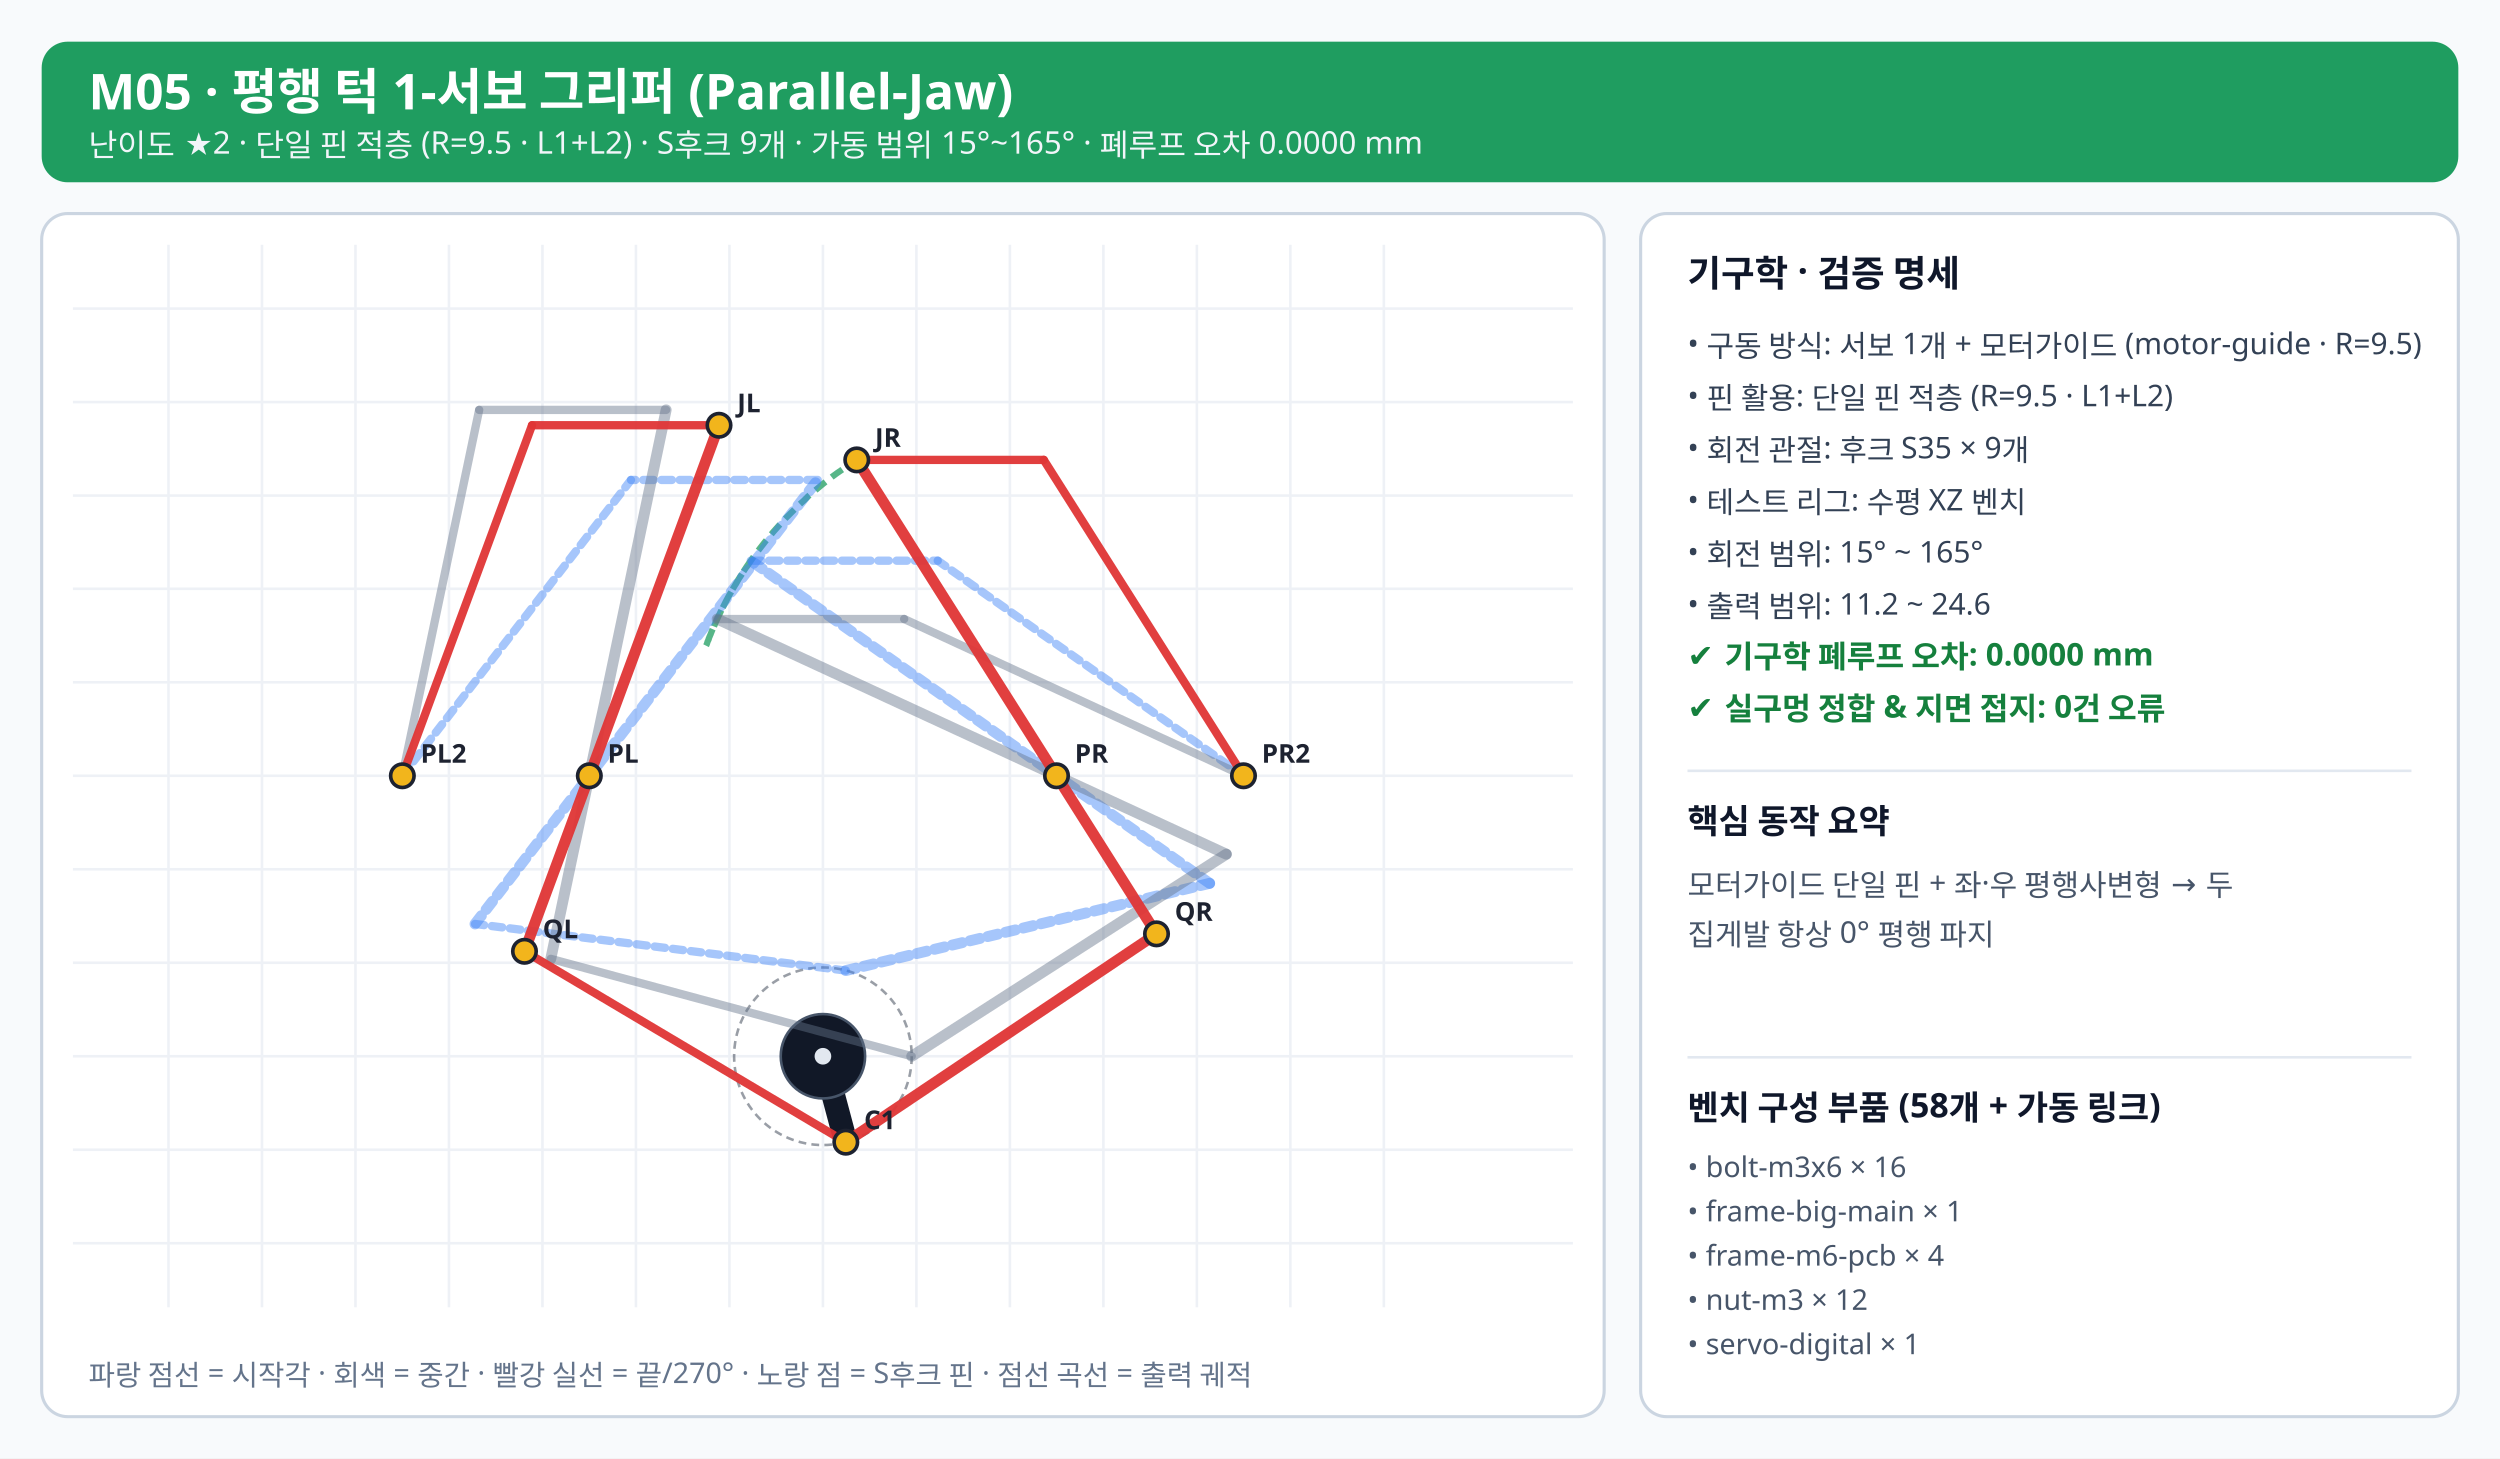
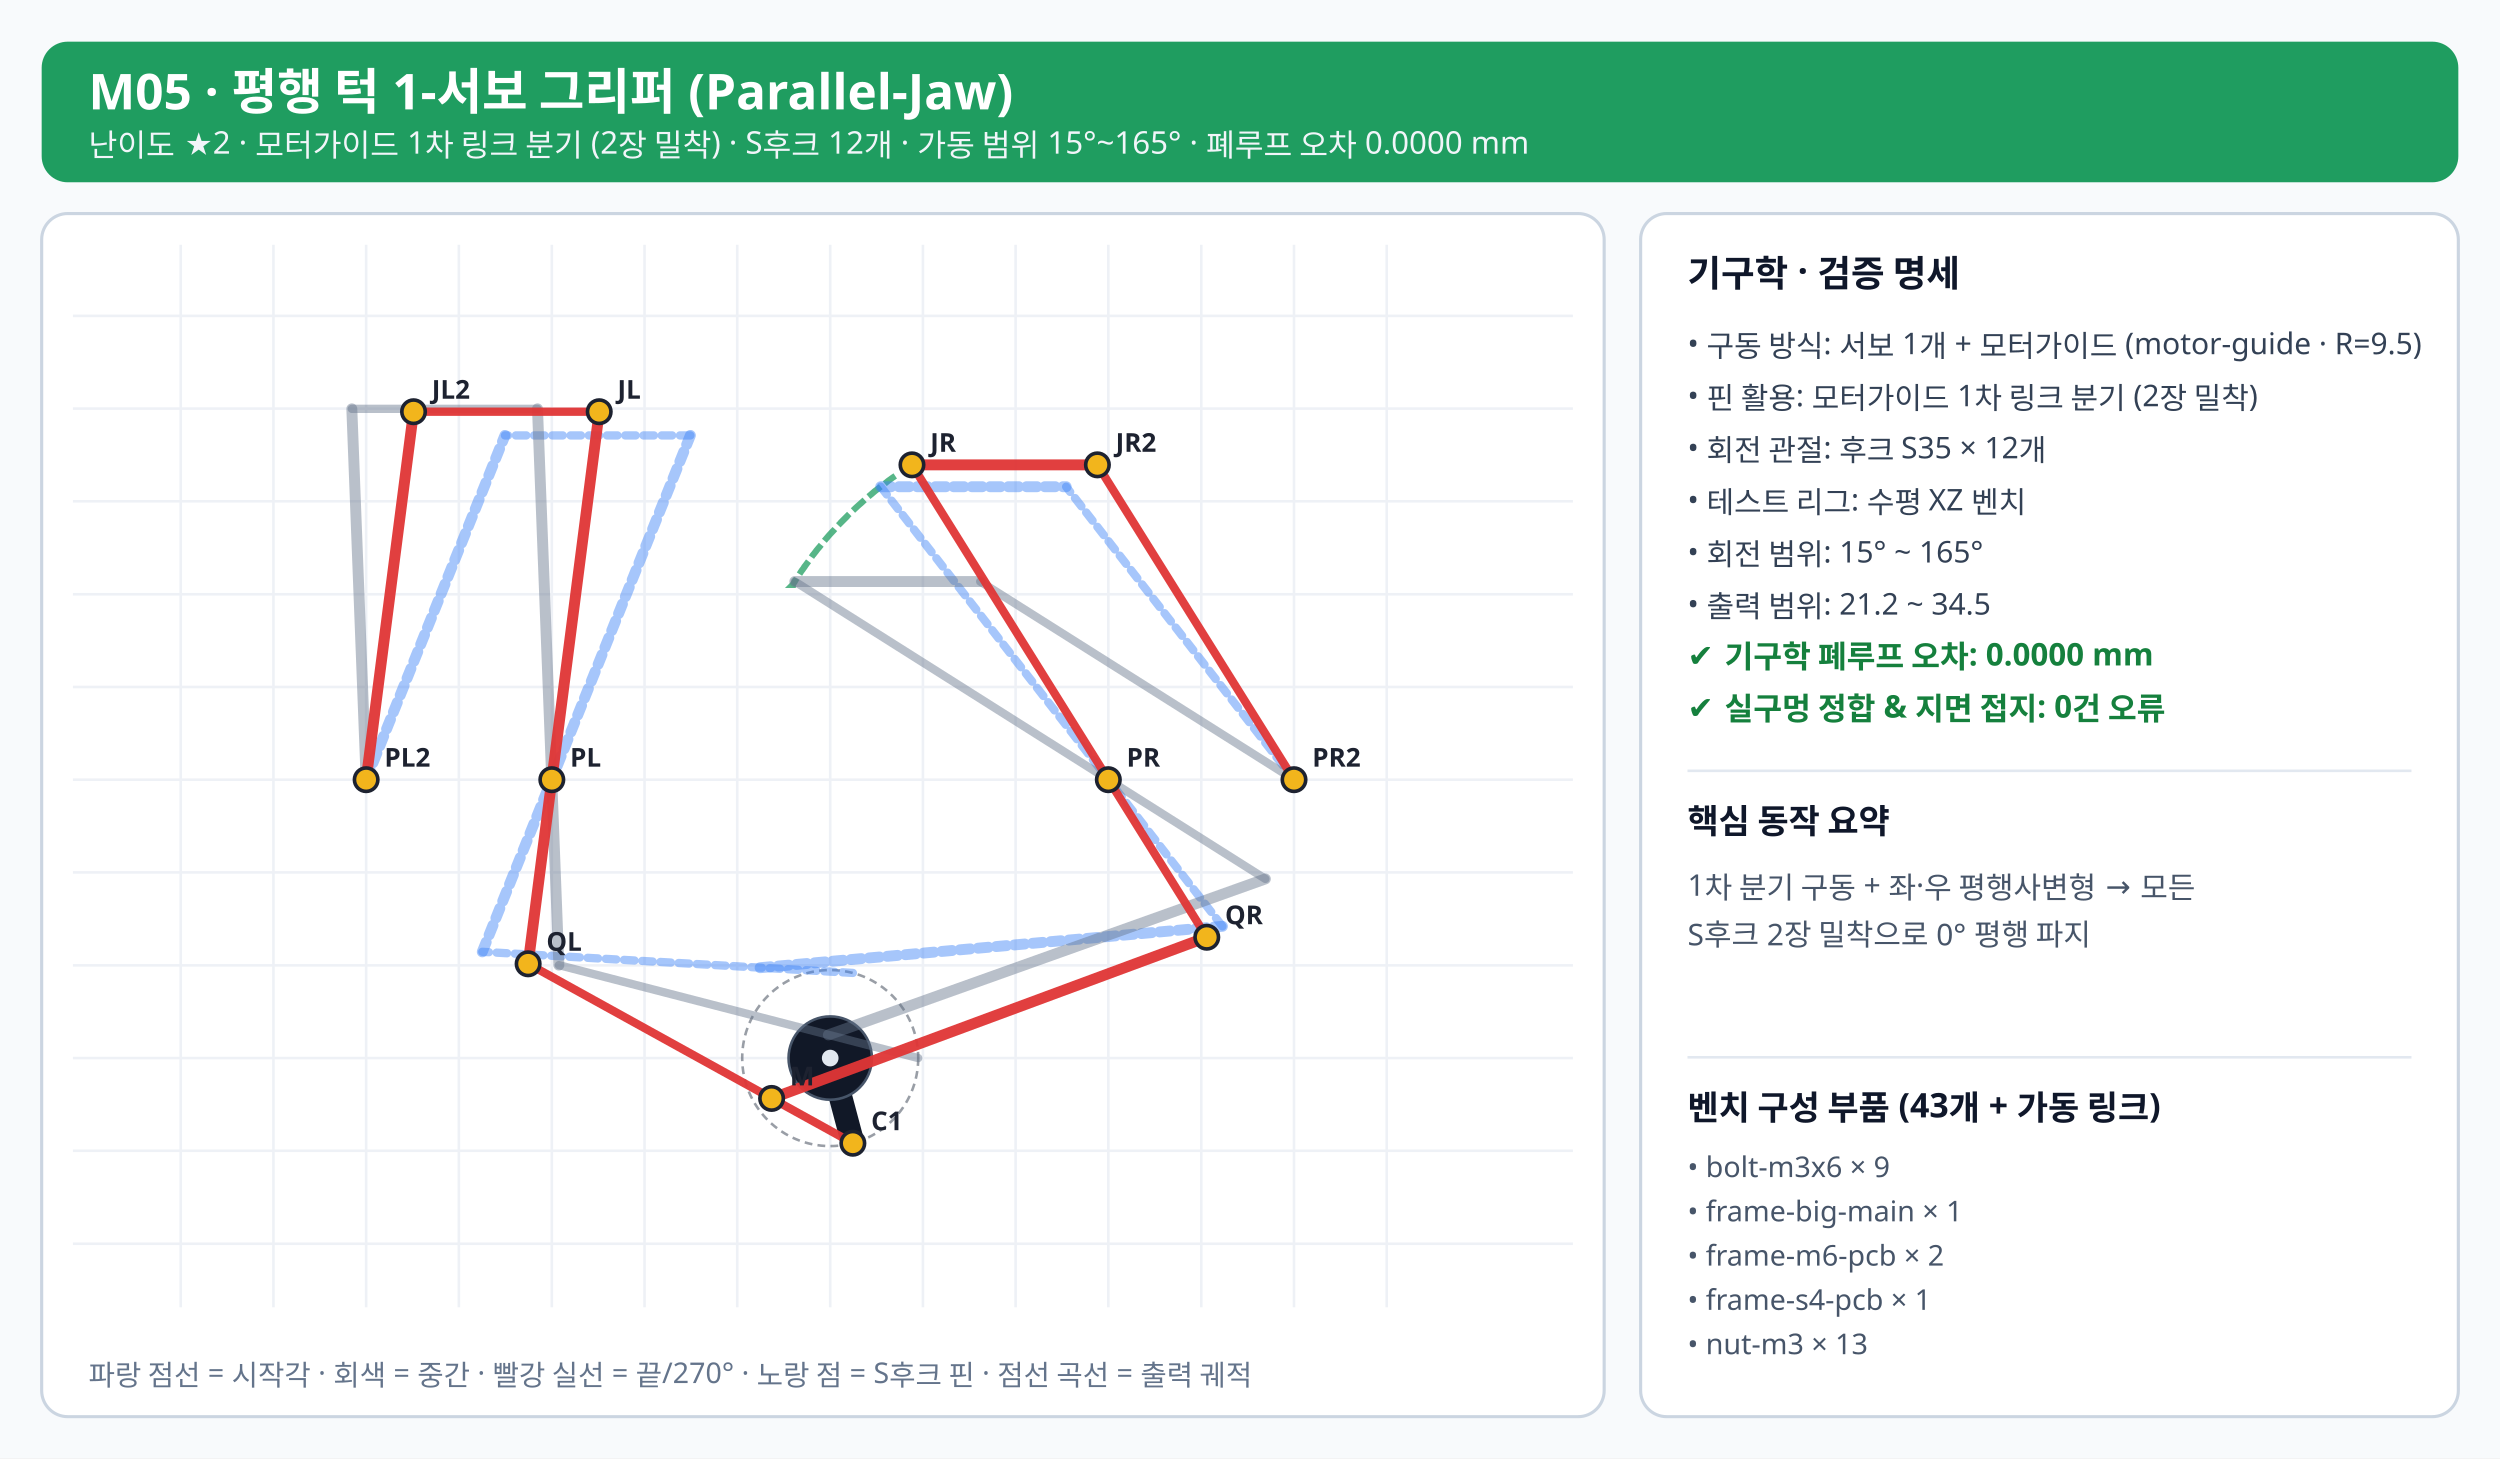
<svg xmlns="http://www.w3.org/2000/svg" viewBox="0 0 960 560" font-family="Pretendard,Apple SD Gothic Neo,sans-serif">
  <rect width="960" height="560" fill="#f8fafc" />
  <rect x="16" y="16" width="928" height="54" rx="10" fill="#1f9d60" />
  <text x="34" y="42" fill="#fff" font-size="19" font-weight="800">M05 · 평행 턱 1-서보 그리퍼 (Parallel-Jaw)</text>
-   <text x="34" y="60" fill="#f1f5f9" font-size="12">난이도 ★2 · 단일 핀 적층 (R=9.5 · L1+L2) · S후크 9개 · 가동 범위 15°~165° · 폐루프 오차 0.0000 mm</text>
+   <text x="34" y="60" fill="#f1f5f9" font-size="12">난이도 ★2 · 모터가이드 1차 링크 분기 (2장 밀착) · S후크 12개 · 가동 범위 15°~165° · 폐루프 오차 0.0000 mm</text>
  <rect x="16" y="82" width="600" height="462" rx="10" fill="#fff" stroke="#cbd5e1" stroke-width="1.2" />
-   <line x1="64.7" y1="94" x2="64.7" y2="502" stroke="#eef1f6" stroke-width="1" />
-   <line x1="100.6" y1="94" x2="100.6" y2="502" stroke="#eef1f6" stroke-width="1" />
-   <line x1="136.5" y1="94" x2="136.5" y2="502" stroke="#eef1f6" stroke-width="1" />
-   <line x1="172.4" y1="94" x2="172.4" y2="502" stroke="#eef1f6" stroke-width="1" />
-   <line x1="208.3" y1="94" x2="208.3" y2="502" stroke="#eef1f6" stroke-width="1" />
-   <line x1="244.2" y1="94" x2="244.2" y2="502" stroke="#eef1f6" stroke-width="1" />
-   <line x1="280.1" y1="94" x2="280.1" y2="502" stroke="#eef1f6" stroke-width="1" />
-   <line x1="316.0" y1="94" x2="316.0" y2="502" stroke="#eef1f6" stroke-width="1" />
-   <line x1="351.9" y1="94" x2="351.9" y2="502" stroke="#eef1f6" stroke-width="1" />
-   <line x1="387.8" y1="94" x2="387.8" y2="502" stroke="#eef1f6" stroke-width="1" />
-   <line x1="423.7" y1="94" x2="423.7" y2="502" stroke="#eef1f6" stroke-width="1" />
-   <line x1="459.6" y1="94" x2="459.6" y2="502" stroke="#eef1f6" stroke-width="1" />
-   <line x1="495.5" y1="94" x2="495.5" y2="502" stroke="#eef1f6" stroke-width="1" />
-   <line x1="531.4" y1="94" x2="531.4" y2="502" stroke="#eef1f6" stroke-width="1" />
-   <line x1="28" y1="118.5" x2="604" y2="118.5" stroke="#eef1f6" stroke-width="1" />
-   <line x1="28" y1="154.4" x2="604" y2="154.4" stroke="#eef1f6" stroke-width="1" />
-   <line x1="28" y1="190.3" x2="604" y2="190.3" stroke="#eef1f6" stroke-width="1" />
-   <line x1="28" y1="226.1" x2="604" y2="226.1" stroke="#eef1f6" stroke-width="1" />
-   <line x1="28" y1="262.0" x2="604" y2="262.0" stroke="#eef1f6" stroke-width="1" />
-   <line x1="28" y1="297.9" x2="604" y2="297.9" stroke="#eef1f6" stroke-width="1" />
-   <line x1="28" y1="333.8" x2="604" y2="333.8" stroke="#eef1f6" stroke-width="1" />
-   <line x1="28" y1="369.7" x2="604" y2="369.7" stroke="#eef1f6" stroke-width="1" />
-   <line x1="28" y1="405.6" x2="604" y2="405.6" stroke="#eef1f6" stroke-width="1" />
-   <line x1="28" y1="441.5" x2="604" y2="441.5" stroke="#eef1f6" stroke-width="1" />
-   <line x1="28" y1="477.4" x2="604" y2="477.4" stroke="#eef1f6" stroke-width="1" />
-   <circle cx="316.0" cy="405.6" r="34.1" fill="none" stroke="#1e293b" stroke-width="1" stroke-opacity="0.45" stroke-dasharray="3 2" />
-   <line x1="316.0" y1="405.6" x2="324.8" y2="438.6" stroke="#111827" stroke-width="9.0" stroke-linecap="round" />
-   <circle cx="316.0" cy="405.6" r="16.2" fill="#111827" stroke="#475569" stroke-width="1" />
-   <circle cx="316.0" cy="405.6" r="3.2" fill="#e2e8f0" />
-   <polyline points="288.3,215.3 286.7,217.6 285.2,219.9 283.8,222.1 282.5,224.3 281.2,226.5 280.0,228.6 278.9,230.6 277.9,232.6 277.0,234.4 276.1,236.2 275.3,237.9 274.6,239.5 274.0,241.0 273.4,242.3 272.9,243.5 272.4,244.6 272.1,245.6 271.7,246.4 271.5,247.1 271.3,247.6 271.1,248.0 271.0,248.3 271.0,248.4 271.0,248.5 271.0,248.3 271.1,248.1 271.2,247.7 271.4,247.2 271.6,246.7 271.9,246.0 272.2,245.1 272.6,244.2 273.0,243.2 273.4,242.2 273.9,241.0 274.5,239.7 275.1,238.4 275.7,237.0 276.4,235.6 277.1,234.1 277.9,232.5 278.8,230.9 279.6,229.3 280.6,227.6 281.5,225.9 282.6,224.2 283.6,222.4 284.8,220.6 285.9,218.8 287.2,217.0 288.4,215.2 289.7,213.3 291.1,211.5 292.5,209.7 293.9,207.9 295.4,206.1 296.9,204.3 298.5,202.5 300.1,200.7 301.7,199.0 303.4,197.3 305.1,195.6 306.8,193.9 308.6,192.3 310.3,190.6 312.1,189.1 314.0,187.5 315.8,186.0 317.7,184.5 319.5,183.1 321.4,181.7 323.3,180.4 325.2,179.1 327.1,177.8 329.0,176.6" fill="none" stroke="#1f9d60" stroke-width="2.4" stroke-opacity="0.75" stroke-dasharray="5 3" />
-   <line x1="324.8" y1="372.7" x2="182.4" y2="354.8" stroke="#3b82f6" stroke-width="3.2" stroke-linecap="round" stroke-opacity="0.45" stroke-dasharray="4 3" />
-   <line x1="324.8" y1="372.7" x2="464.5" y2="339.2" stroke="#3b82f6" stroke-width="4.2" stroke-linecap="round" stroke-opacity="0.45" stroke-dasharray="4 3" />
-   <line x1="182.4" y1="354.8" x2="314.0" y2="184.3" stroke="#3b82f6" stroke-width="4.2" stroke-linecap="round" stroke-opacity="0.45" stroke-dasharray="4 3" />
-   <line x1="464.5" y1="339.2" x2="288.3" y2="215.3" stroke="#3b82f6" stroke-width="4.2" stroke-linecap="round" stroke-opacity="0.45" stroke-dasharray="4 3" />
-   <line x1="154.5" y1="297.9" x2="242.3" y2="184.3" stroke="#3b82f6" stroke-width="3.2" stroke-linecap="round" stroke-opacity="0.45" stroke-dasharray="4 3" />
-   <line x1="477.5" y1="297.9" x2="360.1" y2="215.3" stroke="#3b82f6" stroke-width="3.2" stroke-linecap="round" stroke-opacity="0.45" stroke-dasharray="4 3" />
-   <line x1="314.0" y1="184.3" x2="242.3" y2="184.3" stroke="#3b82f6" stroke-width="3.2" stroke-linecap="round" stroke-opacity="0.45" stroke-dasharray="4 3" />
-   <line x1="288.3" y1="215.3" x2="360.1" y2="215.3" stroke="#3b82f6" stroke-width="3.2" stroke-linecap="round" stroke-opacity="0.45" stroke-dasharray="4 3" />
-   <line x1="350.1" y1="405.6" x2="211.5" y2="368.2" stroke="#64748b" stroke-width="3.2" stroke-linecap="round" stroke-opacity="0.45" />
-   <line x1="350.1" y1="405.6" x2="470.9" y2="328.0" stroke="#64748b" stroke-width="4.2" stroke-linecap="round" stroke-opacity="0.45" />
-   <line x1="211.5" y1="368.2" x2="255.8" y2="157.4" stroke="#64748b" stroke-width="4.2" stroke-linecap="round" stroke-opacity="0.45" />
-   <line x1="470.9" y1="328.0" x2="275.4" y2="237.7" stroke="#64748b" stroke-width="4.2" stroke-linecap="round" stroke-opacity="0.45" />
-   <line x1="154.5" y1="297.9" x2="184.0" y2="157.4" stroke="#64748b" stroke-width="3.2" stroke-linecap="round" stroke-opacity="0.45" />
-   <line x1="477.5" y1="297.9" x2="347.2" y2="237.7" stroke="#64748b" stroke-width="3.2" stroke-linecap="round" stroke-opacity="0.45" />
-   <line x1="255.8" y1="157.4" x2="184.0" y2="157.4" stroke="#64748b" stroke-width="3.2" stroke-linecap="round" stroke-opacity="0.45" />
-   <line x1="275.4" y1="237.7" x2="347.2" y2="237.7" stroke="#64748b" stroke-width="3.2" stroke-linecap="round" stroke-opacity="0.45" />
-   <line x1="324.8" y1="438.6" x2="201.4" y2="365.3" stroke="#e03636" stroke-width="3.2" stroke-linecap="round" stroke-opacity="0.95" />
-   <line x1="324.8" y1="438.6" x2="444.1" y2="358.6" stroke="#e03636" stroke-width="4.2" stroke-linecap="round" stroke-opacity="0.95" />
-   <line x1="201.4" y1="365.3" x2="276.1" y2="163.3" stroke="#e03636" stroke-width="4.2" stroke-linecap="round" stroke-opacity="0.95" />
-   <line x1="444.1" y1="358.6" x2="329.0" y2="176.6" stroke="#e03636" stroke-width="4.2" stroke-linecap="round" stroke-opacity="0.95" />
-   <line x1="154.5" y1="297.9" x2="204.3" y2="163.3" stroke="#e03636" stroke-width="3.2" stroke-linecap="round" stroke-opacity="0.95" />
-   <line x1="477.5" y1="297.9" x2="400.8" y2="176.6" stroke="#e03636" stroke-width="3.2" stroke-linecap="round" stroke-opacity="0.95" />
-   <line x1="276.1" y1="163.3" x2="204.3" y2="163.3" stroke="#e03636" stroke-width="3.2" stroke-linecap="round" stroke-opacity="0.95" />
-   <line x1="329.0" y1="176.6" x2="400.8" y2="176.6" stroke="#e03636" stroke-width="3.2" stroke-linecap="round" stroke-opacity="0.95" />
-   <circle cx="324.8" cy="438.6" r="4.5" fill="#f2b51c" stroke="#1d2230" stroke-width="1.4" />
-   <text x="331.8" y="433.6" font-size="10" font-weight="700" fill="#1d2230">C1</text>
-   <circle cx="201.4" cy="365.3" r="4.5" fill="#f2b51c" stroke="#1d2230" stroke-width="1.4" />
-   <text x="208.4" y="360.3" font-size="10" font-weight="700" fill="#1d2230">QL</text>
-   <circle cx="444.1" cy="358.6" r="4.5" fill="#f2b51c" stroke="#1d2230" stroke-width="1.4" />
-   <text x="451.1" y="353.6" font-size="10" font-weight="700" fill="#1d2230">QR</text>
-   <circle cx="226.3" cy="297.9" r="4.5" fill="#f2b51c" stroke="#1d2230" stroke-width="1.4" />
-   <text x="233.3" y="292.9" font-size="10" font-weight="700" fill="#1d2230">PL</text>
-   <circle cx="405.7" cy="297.9" r="4.5" fill="#f2b51c" stroke="#1d2230" stroke-width="1.4" />
-   <text x="412.7" y="292.9" font-size="10" font-weight="700" fill="#1d2230">PR</text>
-   <circle cx="154.5" cy="297.9" r="4.5" fill="#f2b51c" stroke="#1d2230" stroke-width="1.4" />
-   <text x="161.5" y="292.9" font-size="10" font-weight="700" fill="#1d2230">PL2</text>
-   <circle cx="477.5" cy="297.9" r="4.5" fill="#f2b51c" stroke="#1d2230" stroke-width="1.4" />
-   <text x="484.5" y="292.9" font-size="10" font-weight="700" fill="#1d2230">PR2</text>
-   <circle cx="276.1" cy="163.3" r="4.5" fill="#f2b51c" stroke="#1d2230" stroke-width="1.4" />
-   <text x="283.1" y="158.3" font-size="10" font-weight="700" fill="#1d2230">JL</text>
-   <circle cx="329.0" cy="176.6" r="4.5" fill="#f2b51c" stroke="#1d2230" stroke-width="1.4" />
-   <text x="336.0" y="171.6" font-size="10" font-weight="700" fill="#1d2230">JR</text>
+   <line x1="69.4" y1="94" x2="69.4" y2="502" stroke="#eef1f6" stroke-width="1" />
+   <line x1="105.0" y1="94" x2="105.0" y2="502" stroke="#eef1f6" stroke-width="1" />
+   <line x1="140.6" y1="94" x2="140.6" y2="502" stroke="#eef1f6" stroke-width="1" />
+   <line x1="176.2" y1="94" x2="176.2" y2="502" stroke="#eef1f6" stroke-width="1" />
+   <line x1="211.9" y1="94" x2="211.9" y2="502" stroke="#eef1f6" stroke-width="1" />
+   <line x1="247.5" y1="94" x2="247.5" y2="502" stroke="#eef1f6" stroke-width="1" />
+   <line x1="283.1" y1="94" x2="283.1" y2="502" stroke="#eef1f6" stroke-width="1" />
+   <line x1="318.8" y1="94" x2="318.8" y2="502" stroke="#eef1f6" stroke-width="1" />
+   <line x1="354.4" y1="94" x2="354.4" y2="502" stroke="#eef1f6" stroke-width="1" />
+   <line x1="390.0" y1="94" x2="390.0" y2="502" stroke="#eef1f6" stroke-width="1" />
+   <line x1="425.6" y1="94" x2="425.6" y2="502" stroke="#eef1f6" stroke-width="1" />
+   <line x1="461.3" y1="94" x2="461.3" y2="502" stroke="#eef1f6" stroke-width="1" />
+   <line x1="496.9" y1="94" x2="496.9" y2="502" stroke="#eef1f6" stroke-width="1" />
+   <line x1="532.5" y1="94" x2="532.5" y2="502" stroke="#eef1f6" stroke-width="1" />
+   <line x1="28" y1="121.3" x2="604" y2="121.3" stroke="#eef1f6" stroke-width="1" />
+   <line x1="28" y1="156.9" x2="604" y2="156.9" stroke="#eef1f6" stroke-width="1" />
+   <line x1="28" y1="192.5" x2="604" y2="192.5" stroke="#eef1f6" stroke-width="1" />
+   <line x1="28" y1="228.2" x2="604" y2="228.2" stroke="#eef1f6" stroke-width="1" />
+   <line x1="28" y1="263.8" x2="604" y2="263.8" stroke="#eef1f6" stroke-width="1" />
+   <line x1="28" y1="299.4" x2="604" y2="299.4" stroke="#eef1f6" stroke-width="1" />
+   <line x1="28" y1="335.0" x2="604" y2="335.0" stroke="#eef1f6" stroke-width="1" />
+   <line x1="28" y1="370.7" x2="604" y2="370.7" stroke="#eef1f6" stroke-width="1" />
+   <line x1="28" y1="406.3" x2="604" y2="406.3" stroke="#eef1f6" stroke-width="1" />
+   <line x1="28" y1="441.9" x2="604" y2="441.9" stroke="#eef1f6" stroke-width="1" />
+   <line x1="28" y1="477.6" x2="604" y2="477.6" stroke="#eef1f6" stroke-width="1" />
+   <circle cx="318.8" cy="406.3" r="33.8" fill="none" stroke="#1e293b" stroke-width="1" stroke-opacity="0.45" stroke-dasharray="3 2" />
+   <line x1="318.8" y1="406.3" x2="327.5" y2="439.0" stroke="#111827" stroke-width="9.0" stroke-linecap="round" />
+   <circle cx="318.8" cy="406.3" r="16.0" fill="#111827" stroke="#475569" stroke-width="1" />
+   <circle cx="318.8" cy="406.3" r="3.2" fill="#e2e8f0" />
+   <polyline points="338.2,186.9 336.1,188.5 334.1,190.2 332.2,191.8 330.3,193.5 328.4,195.2 326.6,196.9 324.9,198.6 323.2,200.3 321.6,202.0 320.1,203.7 318.6,205.3 317.2,206.9 315.9,208.5 314.7,210.0 313.5,211.4 312.4,212.9 311.4,214.2 310.5,215.5 309.6,216.7 308.8,217.9 308.0,218.9 307.4,219.9 306.8,220.8 306.2,221.6 305.8,222.3 305.4,222.9 305.1,223.5 304.8,223.9 304.6,224.2 304.4,224.5 304.4,224.6 304.3,224.6 304.3,224.6 304.4,224.5 304.6,224.2 304.8,223.9 305.0,223.5 305.3,223.0 305.7,222.5 306.1,221.8 306.6,221.1 307.1,220.3 307.6,219.5 308.3,218.6 308.9,217.6 309.7,216.6 310.4,215.5 311.3,214.4 312.1,213.2 313.1,212.0 314.0,210.8 315.1,209.5 316.1,208.2 317.2,206.9 318.4,205.5 319.6,204.2 320.9,202.8 322.2,201.4 323.6,200.0 325.0,198.6 326.4,197.1 327.9,195.7 329.4,194.3 331.0,192.9 332.5,191.5 334.2,190.1 335.8,188.7 337.5,187.4 339.3,186.1 341.0,184.7 342.8,183.4 344.6,182.2 346.5,180.9 348.3,179.7 350.2,178.5" fill="none" stroke="#1f9d60" stroke-width="2.4" stroke-opacity="0.75" stroke-dasharray="5 3" />
+   <line x1="327.5" y1="373.6" x2="185.2" y2="365.5" stroke="#3b82f6" stroke-width="3.2" stroke-linecap="round" stroke-opacity="0.45" stroke-dasharray="4 3" />
+   <line x1="291.9" y1="371.6" x2="469.4" y2="355.7" stroke="#3b82f6" stroke-width="4.2" stroke-linecap="round" stroke-opacity="0.45" stroke-dasharray="4 3" />
+   <line x1="185.2" y1="365.5" x2="265.1" y2="167.2" stroke="#3b82f6" stroke-width="4.2" stroke-linecap="round" stroke-opacity="0.45" stroke-dasharray="4 3" />
+   <line x1="469.4" y1="355.7" x2="338.2" y2="186.9" stroke="#3b82f6" stroke-width="3.2" stroke-linecap="round" stroke-opacity="0.45" stroke-dasharray="4 3" />
+   <line x1="140.6" y1="299.4" x2="193.9" y2="167.2" stroke="#3b82f6" stroke-width="4.2" stroke-linecap="round" stroke-opacity="0.45" stroke-dasharray="4 3" />
+   <line x1="496.9" y1="299.4" x2="409.4" y2="186.9" stroke="#3b82f6" stroke-width="3.2" stroke-linecap="round" stroke-opacity="0.45" stroke-dasharray="4 3" />
+   <line x1="265.1" y1="167.2" x2="193.9" y2="167.2" stroke="#3b82f6" stroke-width="3.2" stroke-linecap="round" stroke-opacity="0.45" stroke-dasharray="4 3" />
+   <line x1="338.2" y1="186.9" x2="409.4" y2="186.9" stroke="#3b82f6" stroke-width="4.2" stroke-linecap="round" stroke-opacity="0.45" stroke-dasharray="4 3" />
+   <line x1="352.6" y1="406.3" x2="214.6" y2="370.6" stroke="#64748b" stroke-width="3.2" stroke-linecap="round" stroke-opacity="0.45" />
+   <line x1="318.1" y1="397.4" x2="485.9" y2="337.5" stroke="#64748b" stroke-width="4.2" stroke-linecap="round" stroke-opacity="0.45" />
+   <line x1="214.6" y1="370.6" x2="206.4" y2="157.0" stroke="#64748b" stroke-width="4.2" stroke-linecap="round" stroke-opacity="0.45" />
+   <line x1="485.9" y1="337.5" x2="305.2" y2="223.3" stroke="#64748b" stroke-width="3.2" stroke-linecap="round" stroke-opacity="0.45" />
+   <line x1="140.6" y1="299.4" x2="135.1" y2="157.0" stroke="#64748b" stroke-width="4.2" stroke-linecap="round" stroke-opacity="0.45" />
+   <line x1="496.9" y1="299.4" x2="376.4" y2="223.3" stroke="#64748b" stroke-width="3.2" stroke-linecap="round" stroke-opacity="0.45" />
+   <line x1="206.4" y1="157.0" x2="135.1" y2="157.0" stroke="#64748b" stroke-width="3.2" stroke-linecap="round" stroke-opacity="0.45" />
+   <line x1="305.2" y1="223.3" x2="376.4" y2="223.3" stroke="#64748b" stroke-width="4.2" stroke-linecap="round" stroke-opacity="0.45" />
+   <line x1="327.5" y1="439.0" x2="202.8" y2="370.1" stroke="#e03636" stroke-width="3.2" stroke-linecap="round" stroke-opacity="0.95" />
+   <line x1="296.3" y1="421.8" x2="463.4" y2="359.9" stroke="#e03636" stroke-width="4.2" stroke-linecap="round" stroke-opacity="0.95" />
+   <line x1="202.8" y1="370.1" x2="230.1" y2="158.1" stroke="#e03636" stroke-width="4.2" stroke-linecap="round" stroke-opacity="0.95" />
+   <line x1="463.4" y1="359.9" x2="350.2" y2="178.5" stroke="#e03636" stroke-width="3.2" stroke-linecap="round" stroke-opacity="0.95" />
+   <line x1="140.6" y1="299.4" x2="158.8" y2="158.1" stroke="#e03636" stroke-width="4.2" stroke-linecap="round" stroke-opacity="0.95" />
+   <line x1="496.9" y1="299.4" x2="421.4" y2="178.5" stroke="#e03636" stroke-width="3.2" stroke-linecap="round" stroke-opacity="0.95" />
+   <line x1="230.1" y1="158.1" x2="158.8" y2="158.1" stroke="#e03636" stroke-width="3.2" stroke-linecap="round" stroke-opacity="0.95" />
+   <line x1="350.2" y1="178.5" x2="421.4" y2="178.5" stroke="#e03636" stroke-width="4.2" stroke-linecap="round" stroke-opacity="0.95" />
+   <circle cx="327.5" cy="439.0" r="4.5" fill="#f2b51c" stroke="#1d2230" stroke-width="1.4" />
+   <text x="334.5" y="434.0" font-size="10" font-weight="700" fill="#1d2230">C1</text>
+   <circle cx="296.3" cy="421.8" r="4.5" fill="#f2b51c" stroke="#1d2230" stroke-width="1.4" />
+   <text x="303.3" y="416.8" font-size="10" font-weight="700" fill="#1d2230">M</text>
+   <circle cx="202.8" cy="370.1" r="4.5" fill="#f2b51c" stroke="#1d2230" stroke-width="1.4" />
+   <text x="209.8" y="365.1" font-size="10" font-weight="700" fill="#1d2230">QL</text>
+   <circle cx="463.4" cy="359.9" r="4.5" fill="#f2b51c" stroke="#1d2230" stroke-width="1.4" />
+   <text x="470.4" y="354.9" font-size="10" font-weight="700" fill="#1d2230">QR</text>
+   <circle cx="211.9" cy="299.4" r="4.5" fill="#f2b51c" stroke="#1d2230" stroke-width="1.4" />
+   <text x="218.9" y="294.4" font-size="10" font-weight="700" fill="#1d2230">PL</text>
+   <circle cx="425.6" cy="299.4" r="4.5" fill="#f2b51c" stroke="#1d2230" stroke-width="1.4" />
+   <text x="432.6" y="294.4" font-size="10" font-weight="700" fill="#1d2230">PR</text>
+   <circle cx="140.6" cy="299.4" r="4.5" fill="#f2b51c" stroke="#1d2230" stroke-width="1.4" />
+   <text x="147.6" y="294.4" font-size="10" font-weight="700" fill="#1d2230">PL2</text>
+   <circle cx="496.9" cy="299.4" r="4.5" fill="#f2b51c" stroke="#1d2230" stroke-width="1.4" />
+   <text x="503.9" y="294.4" font-size="10" font-weight="700" fill="#1d2230">PR2</text>
+   <circle cx="230.1" cy="158.1" r="4.5" fill="#f2b51c" stroke="#1d2230" stroke-width="1.4" />
+   <text x="237.1" y="153.1" font-size="10" font-weight="700" fill="#1d2230">JL</text>
+   <circle cx="158.8" cy="158.1" r="4.5" fill="#f2b51c" stroke="#1d2230" stroke-width="1.4" />
+   <text x="165.8" y="153.1" font-size="10" font-weight="700" fill="#1d2230">JL2</text>
+   <circle cx="350.2" cy="178.5" r="4.5" fill="#f2b51c" stroke="#1d2230" stroke-width="1.4" />
+   <text x="357.2" y="173.5" font-size="10" font-weight="700" fill="#1d2230">JR</text>
+   <circle cx="421.4" cy="178.5" r="4.5" fill="#f2b51c" stroke="#1d2230" stroke-width="1.4" />
+   <text x="428.4" y="173.5" font-size="10" font-weight="700" fill="#1d2230">JR2</text>
  <text x="34" y="532" fill="#64748b" font-size="11">파랑 점선 = 시작각 · 회색 = 중간 · 빨강 실선 = 끝/270° · 노랑 점 = S후크 핀 · 점선 곡선 = 출력 궤적</text>
  <rect x="630" y="82" width="314" height="462" rx="10" fill="#fff" stroke="#cbd5e1" stroke-width="1.2" />
  <text x="648" y="110" fill="#0f172a" font-size="14" font-weight="800">기구학 · 검증 명세</text>
  <text x="648" y="136" fill="#334155" font-size="11.5">• 구동 방식: 서보 1개 + 모터가이드 (motor-guide · R=9.5)</text>
-   <text x="648" y="156" fill="#334155" font-size="11.5">• 핀 활용: 단일 핀 적층 (R=9.5 · L1+L2)</text>
-   <text x="648" y="176" fill="#334155" font-size="11.5">• 회전 관절: 후크 S35 × 9개</text>
+   <text x="648" y="156" fill="#334155" font-size="11.5">• 핀 활용: 모터가이드 1차 링크 분기 (2장 밀착)</text>
+   <text x="648" y="176" fill="#334155" font-size="11.5">• 회전 관절: 후크 S35 × 12개</text>
  <text x="648" y="196" fill="#334155" font-size="11.5">• 테스트 리그: 수평 XZ 벤치</text>
  <text x="648" y="216" fill="#334155" font-size="11.5">• 회전 범위: 15° ~ 165°</text>
-   <text x="648" y="236" fill="#334155" font-size="11.5">• 출력 범위: 11.2 ~ 24.6</text>
+   <text x="648" y="236" fill="#334155" font-size="11.5">• 출력 범위: 21.2 ~ 34.5</text>
  <text x="648" y="256" fill="#15803d" font-size="12" font-weight="800">✔ 기구학 폐루프 오차: 0.0000 mm</text>
  <text x="648" y="276" fill="#15803d" font-size="12" font-weight="800">✔ 실구멍 정합 &amp; 지면 접지: 0건 오류</text>
  <line x1="648" y1="296" x2="926" y2="296" stroke="#e2e8f0" />
  <text x="648" y="320" fill="#0f172a" font-size="13" font-weight="800">핵심 동작 요약</text>
-   <text x="648" y="344" fill="#475569" font-size="11.5">모터가이드 단일 핀 + 좌·우 평행사변형 → 두</text>
-   <text x="648" y="363" fill="#475569" font-size="11.5"> 집게발 항상 0° 평행 파지</text>
+   <text x="648" y="344" fill="#475569" font-size="11.5">1차 분기 구동 + 좌·우 평행사변형 → 모든 </text>
+   <text x="648" y="363" fill="#475569" font-size="11.5">S후크 2장 밀착으로 0° 평행 파지</text>
  <line x1="648" y1="406" x2="926" y2="406" stroke="#e2e8f0" />
-   <text x="648" y="430" fill="#0f172a" font-size="13" font-weight="800">벤치 구성 부품 (58개 + 가동 링크)</text>
-   <text x="648" y="452" fill="#475569" font-size="11">• bolt-m3x6 × 16</text>
+   <text x="648" y="430" fill="#0f172a" font-size="13" font-weight="800">벤치 구성 부품 (43개 + 가동 링크)</text>
+   <text x="648" y="452" fill="#475569" font-size="11">• bolt-m3x6 × 9</text>
  <text x="648" y="469" fill="#475569" font-size="11">• frame-big-main × 1</text>
-   <text x="648" y="486" fill="#475569" font-size="11">• frame-m6-pcb × 4</text>
-   <text x="648" y="503" fill="#475569" font-size="11">• nut-m3 × 12</text>
-   <text x="648" y="520" fill="#475569" font-size="11">• servo-digital × 1</text>
+   <text x="648" y="486" fill="#475569" font-size="11">• frame-m6-pcb × 2</text>
+   <text x="648" y="503" fill="#475569" font-size="11">• frame-s4-pcb × 1</text>
+   <text x="648" y="520" fill="#475569" font-size="11">• nut-m3 × 13</text>
</svg>
